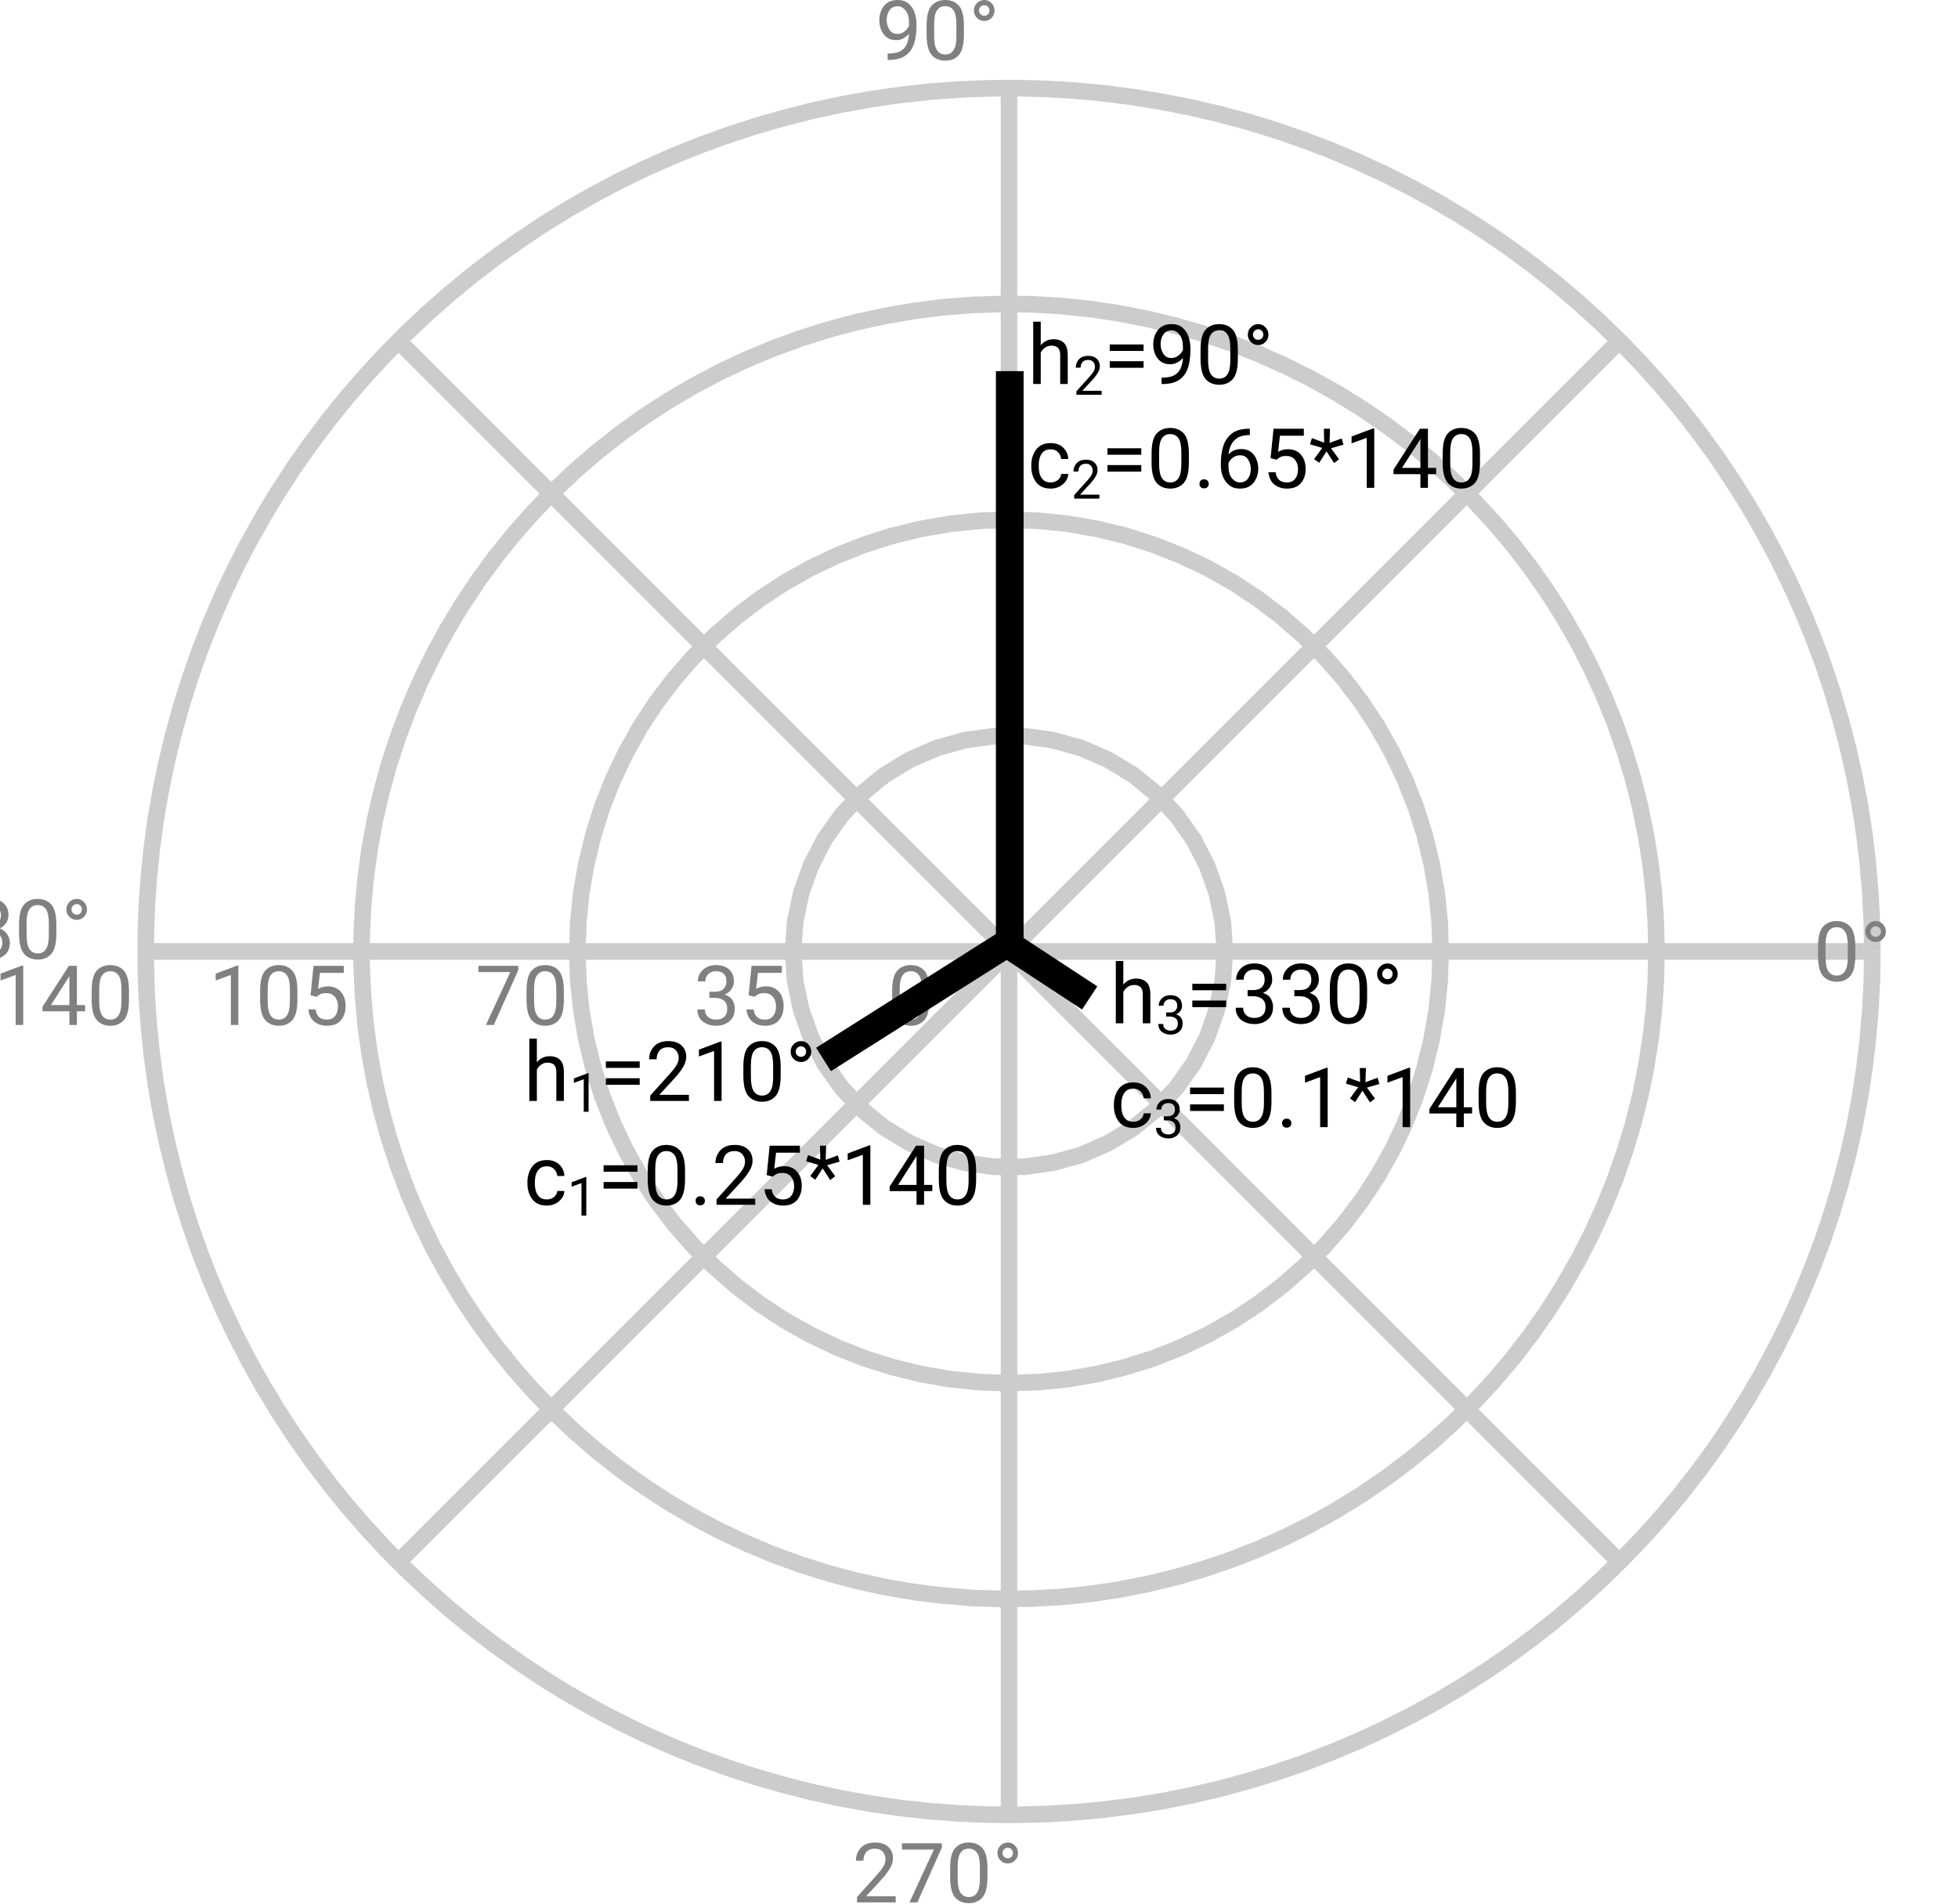
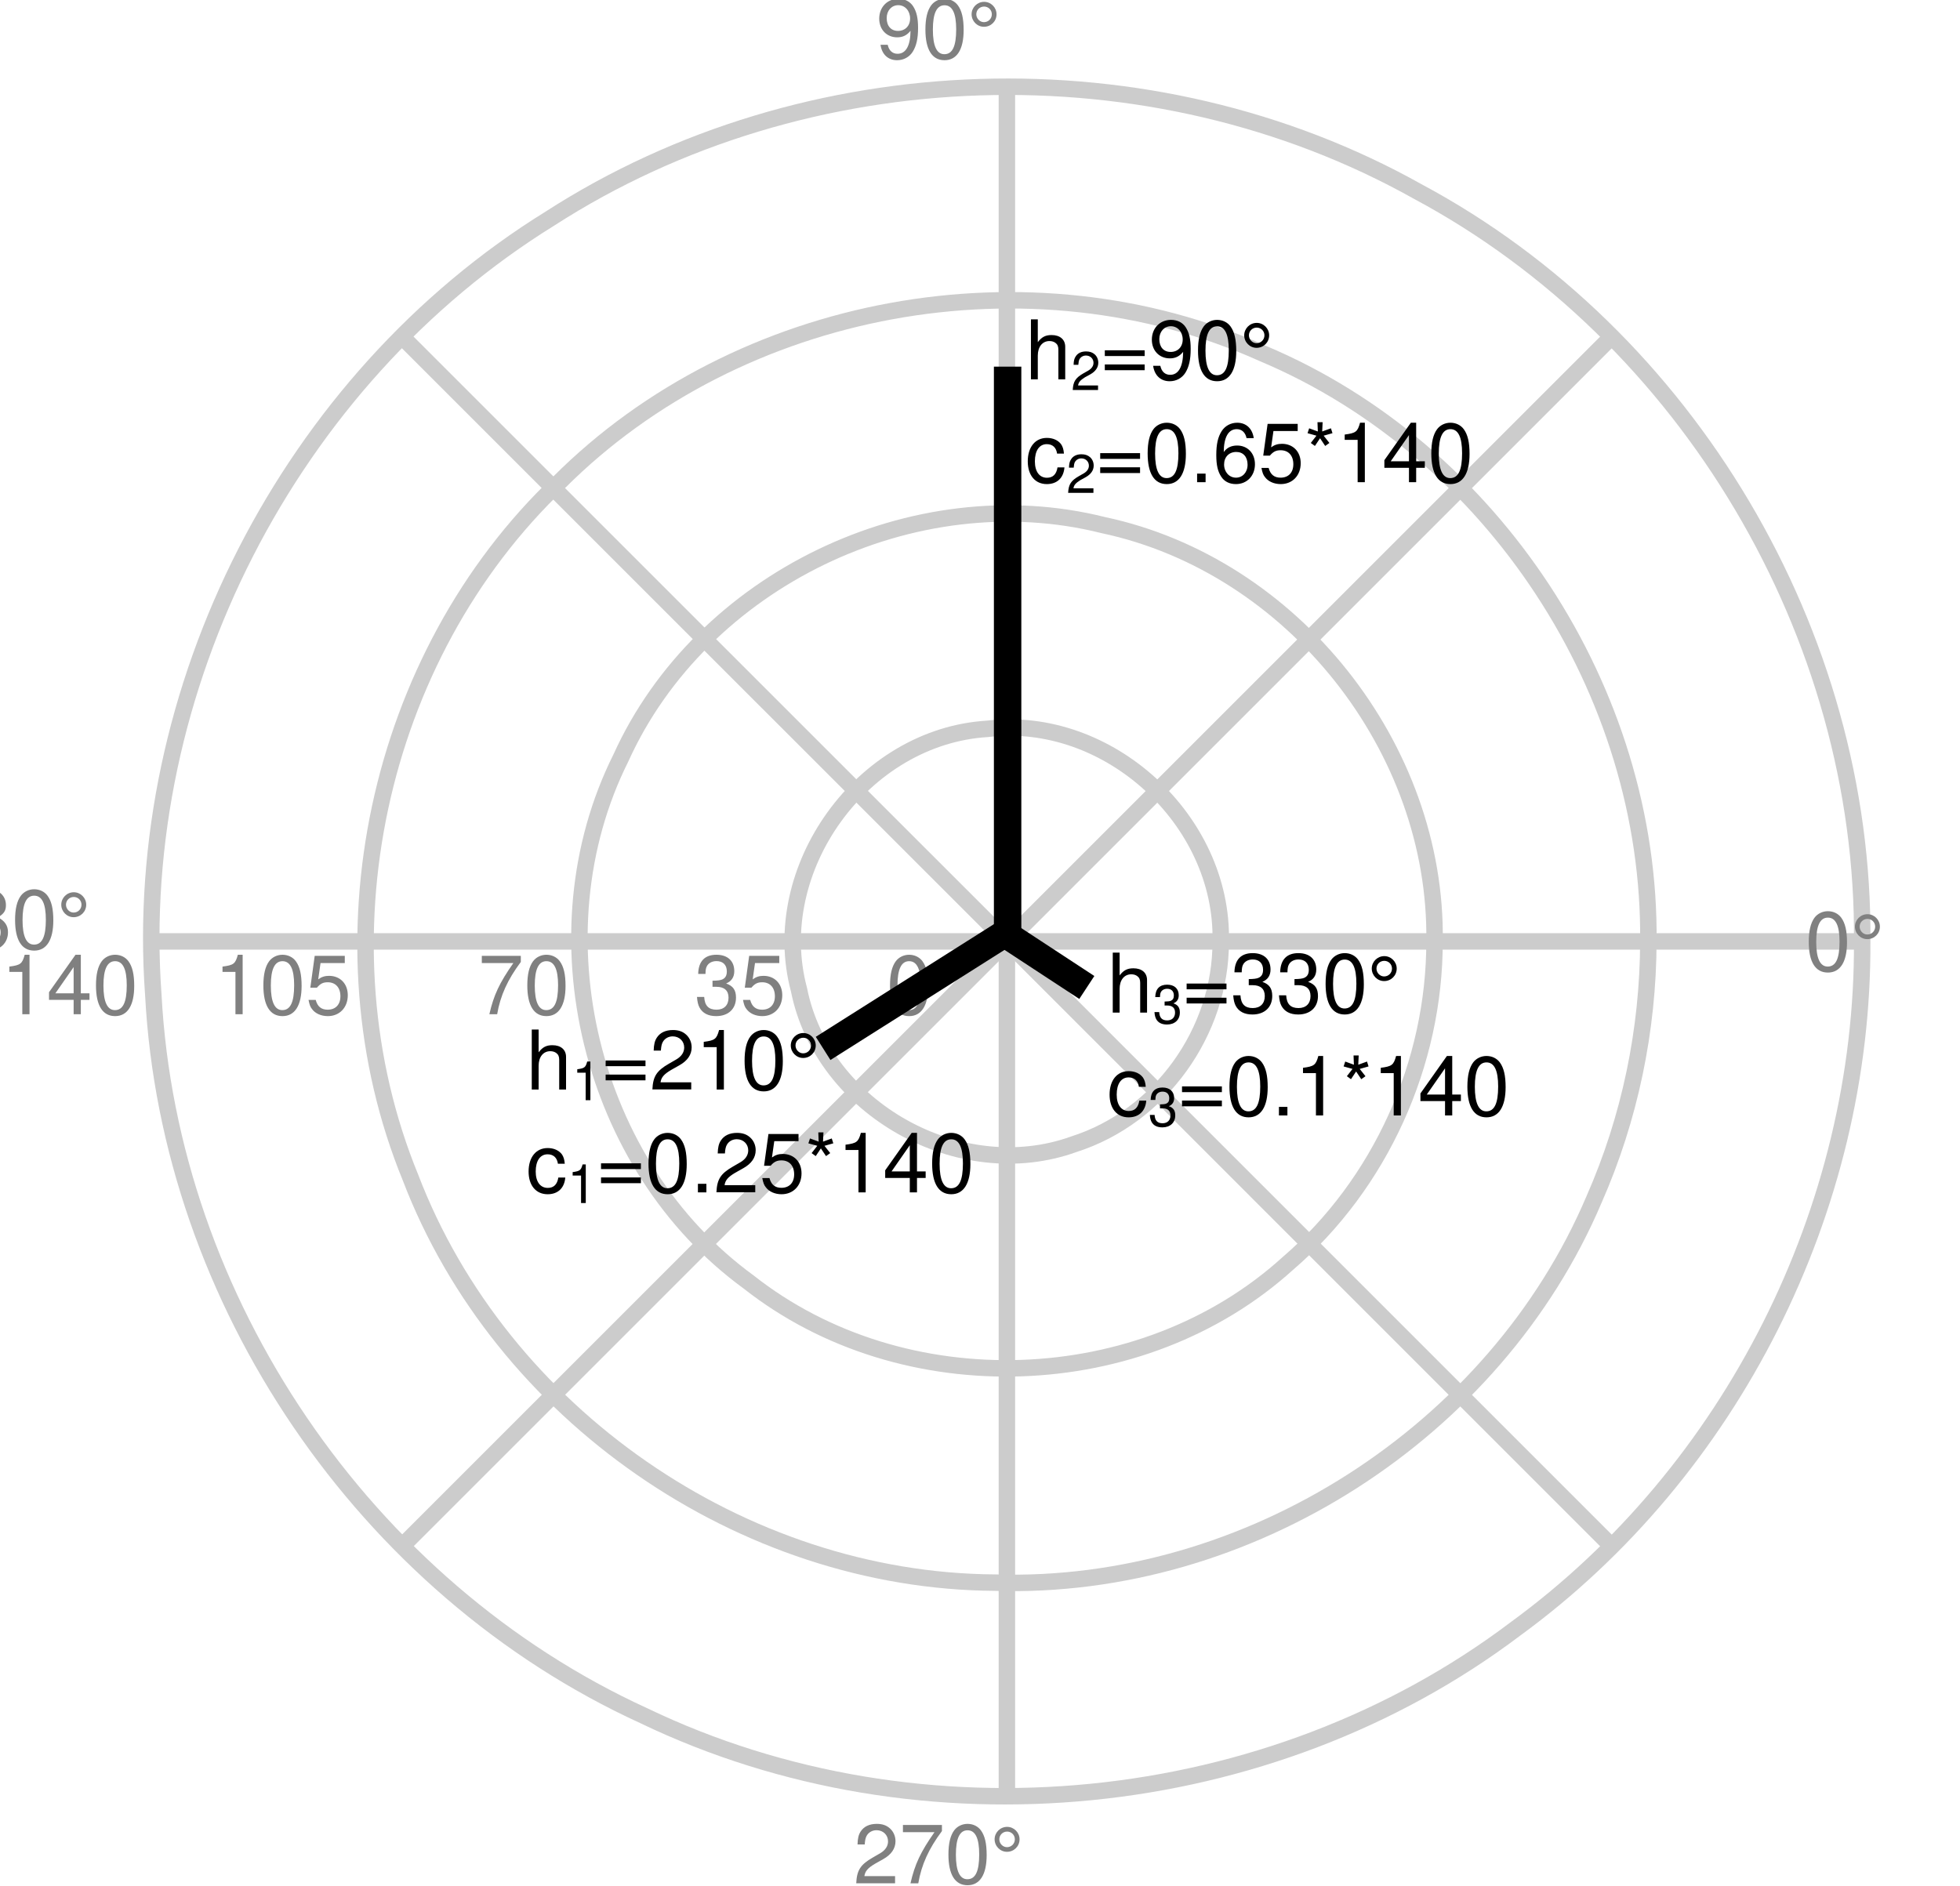
- <svg xmlns="http://www.w3.org/2000/svg" width="99.786mm" height="96.992mm" viewBox="0 0 353.574 343.671" id="svg5699" version="1.1">
+ <svg xmlns="http://www.w3.org/2000/svg" width="100.828mm" height="96.998mm" viewBox="0 0 357.265 343.694" id="svg5699" version="1.1">
  <defs id="defs5701">
-     <clipPath clipPathUnits="userSpaceOnUse" id="clipPath30-4">
-       <path d="m 1.8,0 311.81,0 0,311.81 -311.81,0 L 1.8,0 Z" id="path32-4" />
+     <clipPath id="clipPath30-4" clipPathUnits="userSpaceOnUse">
+       <path id="path32-4" d="m 1.8,0 311.81,0 0,311.81 -311.81,0 L 1.8,0 Z" />
    </clipPath>
  </defs>
-   <g id="layer1" transform="translate(440.8255,-353.5857)">
-     <g transform="matrix(1.25,0,0,-1.25,-455.7547,720.2775)" id="g26-3" style="stroke:#cccccc;stroke-width:2.4;stroke-miterlimit:4;stroke-dasharray:none">
-       <g id="g28-0" clip-path="url(#clipPath30-4)" style="stroke:#cccccc;stroke-width:2.4;stroke-miterlimit:4;stroke-dasharray:none">
-         <g id="g5343-7" style="stroke:#cccccc;stroke-width:2.4;stroke-miterlimit:4;stroke-dasharray:none">
-           <path id="path36-8" style="fill:none;stroke:#cccccc;stroke-width:2.4;stroke-linecap:butt;stroke-linejoin:round;stroke-miterlimit:4;stroke-dasharray:none;stroke-opacity:1" d="m 188.89,155.91 -0.29,4.24 -0.87,4.17 -1.42,4.01 -1.96,3.78 -2.46,3.47 -2.9,3.11 -3.3,2.69 -3.64,2.21 -3.9,1.7 -4.1,1.14 -4.22,0.58 -4.25,0 -4.22,-0.58 -4.1,-1.14 -3.9,-1.7 -3.64,-2.21 -3.3,-2.69 -2.9,-3.11 -2.46,-3.47 -1.95,-3.78 -1.43,-4.01 -0.87,-4.17 -0.29,-4.24 0.29,-4.25 0.87,-4.17 1.43,-4.01 1.95,-3.78 2.46,-3.47 2.9,-3.11 3.3,-2.69 3.64,-2.21 3.9,-1.7 4.1,-1.14 4.22,-0.58 4.25,0 4.22,0.58 4.1,1.14 3.9,1.7 3.64,2.21 3.3,2.69 2.9,3.11 2.46,3.47 1.96,3.78 1.42,4.01 0.87,4.17 0.29,4.25 0,0" />
-           <path id="path38-6" style="fill:none;stroke:#cccccc;stroke-width:2.4;stroke-linecap:butt;stroke-linejoin:round;stroke-miterlimit:4;stroke-dasharray:none;stroke-opacity:1" d="m 220.07,155.91 -0.15,4.25 -0.43,4.24 -0.73,4.19 -1,4.14 -1.29,4.06 -1.57,3.96 -1.82,3.85 -2.09,3.71 -2.34,3.56 -2.57,3.39 -2.8,3.21 -3.01,3.01 -3.21,2.8 -3.39,2.57 -3.56,2.34 -3.71,2.09 -3.85,1.82 -3.96,1.57 -4.06,1.29 -4.14,1 -4.19,0.73 -4.24,0.43 -4.25,0.15 -4.26,-0.15 -4.24,-0.43 -4.19,-0.73 -4.14,-1 -4.06,-1.29 -3.96,-1.57 -3.85,-1.82 -3.71,-2.09 -3.56,-2.34 -3.39,-2.57 -3.21,-2.8 -3.01,-3.01 -2.8,-3.21 -2.57,-3.39 -2.34,-3.56 -2.08,-3.71 -1.83,-3.85 -1.57,-3.96 -1.28,-4.06 -1.01,-4.14 -0.73,-4.19 -0.43,-4.24 -0.15,-4.25 0.15,-4.26 0.43,-4.24 0.73,-4.19 1.01,-4.14 1.28,-4.06 1.57,-3.96 1.83,-3.85 2.08,-3.71 2.34,-3.56 2.57,-3.39 2.8,-3.21 3.01,-3.01 3.21,-2.8 3.39,-2.57 3.56,-2.34 3.71,-2.08 3.85,-1.83 3.96,-1.57 4.06,-1.28 4.14,-1.01 4.19,-0.73 4.24,-0.43 4.26,-0.15 4.25,0.15 4.24,0.43 4.19,0.73 4.14,1.01 4.06,1.28 3.96,1.57 3.85,1.83 3.71,2.08 3.56,2.34 3.39,2.57 3.21,2.8 3.01,3.01 2.8,3.21 2.57,3.39 2.34,3.56 2.09,3.71 1.82,3.85 1.57,3.96 1.29,4.06 1,4.14 0.73,4.19 0.43,4.24 0.15,4.26 0,0" />
-           <path id="path40-8" style="fill:none;stroke:#cccccc;stroke-width:2.4;stroke-linecap:butt;stroke-linejoin:round;stroke-miterlimit:4;stroke-dasharray:none;stroke-opacity:1" d="m 251.25,155.91 -0.1,4.22 -0.28,4.22 -0.48,4.2 -0.67,4.18 -0.85,4.14 -1.04,4.1 -1.23,4.04 -1.4,3.99 -1.59,3.92 -1.76,3.84 -1.93,3.77 -2.1,3.66 -2.26,3.58 -2.43,3.46 -2.57,3.35 -2.73,3.23 -2.87,3.11 -3,2.97 -3.14,2.84 -3.26,2.69 -3.39,2.53 -3.49,2.39 -3.59,2.22 -3.7,2.06 -3.78,1.89 -3.86,1.72 -3.94,1.54 -4,1.36 -4.06,1.18 -4.11,0.99 -4.15,0.81 -4.19,0.62 -4.2,0.43 -4.22,0.24 -4.23,0.04 -4.23,-0.14 -4.21,-0.33 -4.2,-0.53 -4.16,-0.71 -4.14,-0.9 -4.08,-1.09 -4.03,-1.27 -3.98,-1.45 -3.9,-1.63 -3.82,-1.8 -3.74,-1.98 -3.65,-2.14 -3.54,-2.3 -3.44,-2.47 -3.32,-2.61 -3.2,-2.76 -3.07,-2.91 -2.94,-3.04 -2.8,-3.17 -2.65,-3.29 -2.5,-3.41 -2.35,-3.52 -2.18,-3.62 -2.02,-3.71 -1.84,-3.81 -1.68,-3.88 -1.49,-3.96 -1.32,-4.01 -1.13,-4.08 -0.95,-4.12 -0.76,-4.16 -0.57,-4.19 -0.38,-4.21 -0.19,-4.22 0,-4.23 0.19,-4.22 0.38,-4.21 0.57,-4.19 0.76,-4.16 0.95,-4.12 1.13,-4.08 1.32,-4.01 1.49,-3.96 1.68,-3.88 1.84,-3.8 2.02,-3.72 2.18,-3.62 2.35,-3.52 2.5,-3.41 2.65,-3.29 2.8,-3.17 2.94,-3.04 3.07,-2.91 3.2,-2.76 3.32,-2.61 3.44,-2.47 3.54,-2.3 3.65,-2.14 3.74,-1.98 3.82,-1.8 3.9,-1.63 3.98,-1.45 4.03,-1.27 4.08,-1.09 4.14,-0.9 4.16,-0.71 4.2,-0.52 4.21,-0.34 4.23,-0.14 4.23,0.05 4.22,0.23 4.2,0.43 4.19,0.62 4.15,0.81 4.11,0.99 4.06,1.18 4,1.36 3.94,1.54 3.86,1.72 3.78,1.89 3.7,2.06 3.59,2.22 3.49,2.39 3.39,2.54 3.26,2.68 3.14,2.84 3,2.97 2.87,3.11 2.73,3.23 2.57,3.35 2.43,3.47 2.26,3.57 2.1,3.67 1.93,3.76 1.76,3.84 1.59,3.92 1.4,3.99 1.23,4.04 1.04,4.1 0.85,4.14 0.67,4.18 0.48,4.2 0.28,4.22 0.1,4.23 0,0" />
-           <path id="path42-8" style="fill:none;stroke:#cccccc;stroke-width:2.4;stroke-linecap:butt;stroke-linejoin:round;stroke-miterlimit:4;stroke-dasharray:none;stroke-opacity:1" d="m 282.43,155.91 -0.07,4.23 -0.22,4.23 -0.36,4.22 -0.5,4.21 -0.64,4.18 -0.79,4.17 -0.93,4.13 -1.07,4.1 -1.2,4.06 -1.34,4.02 -1.48,3.97 -1.62,3.91 -1.74,3.86 -1.88,3.8 -2,3.73 -2.13,3.67 -2.25,3.58 -2.37,3.51 -2.49,3.43 -2.6,3.34 -2.72,3.25 -2.83,3.16 -2.93,3.05 -3.03,2.96 -3.13,2.85 -3.23,2.75 -3.32,2.63 -3.4,2.52 -3.49,2.4 -3.57,2.28 -3.64,2.16 -3.72,2.04 -3.78,1.9 -3.85,1.78 -3.9,1.65 -3.96,1.51 -4,1.38 -4.05,1.24 -4.09,1.1 -4.13,0.96 -4.15,0.82 -4.18,0.68 -4.21,0.54 -4.21,0.4 -4.23,0.25 -4.24,0.11 -4.23,-0.04 -4.23,-0.18 -4.23,-0.32 -4.21,-0.47 -4.19,-0.61 -4.17,-0.75 -4.14,-0.89 -4.11,-1.04 -4.07,-1.17 -4.03,-1.31 -3.98,-1.44 -3.93,-1.58 -3.87,-1.71 -3.82,-1.84 -3.75,-1.98 -3.68,-2.09 -3.6,-2.22 -3.53,-2.35 -3.45,-2.46 -3.36,-2.57 -3.28,-2.69 -3.17,-2.8 -3.09,-2.9 -2.98,-3.01 -2.88,-3.11 -2.77,-3.2 -2.66,-3.3 -2.55,-3.38 -2.43,-3.47 -2.31,-3.55 -2.19,-3.63 -2.07,-3.69 -1.94,-3.77 -1.81,-3.83 -1.68,-3.89 -1.54,-3.94 -1.41,-4 -1.28,-4.04 -1.13,-4.08 -1,-4.11 -0.86,-4.15 -0.72,-4.18 -0.57,-4.19 -0.43,-4.22 -0.29,-4.22 -0.14,-4.24 0,-4.23 0.14,-4.24 0.29,-4.22 0.43,-4.22 0.57,-4.19 0.72,-4.18 0.86,-4.15 1,-4.11 1.13,-4.08 1.28,-4.04 1.41,-4 1.54,-3.94 1.68,-3.89 1.81,-3.83 1.94,-3.76 2.07,-3.7 2.19,-3.63 2.31,-3.55 2.43,-3.47 2.55,-3.38 2.66,-3.3 2.77,-3.2 2.88,-3.11 2.98,-3 3.09,-2.91 3.17,-2.8 3.28,-2.69 3.36,-2.57 3.45,-2.46 3.53,-2.35 3.6,-2.22 3.68,-2.09 3.75,-1.97 3.82,-1.85 3.87,-1.71 3.93,-1.58 3.98,-1.44 4.03,-1.31 4.07,-1.17 4.11,-1.04 4.14,-0.89 4.17,-0.75 4.19,-0.61 4.21,-0.47 4.23,-0.32 4.23,-0.18 4.23,-0.03 4.24,0.1 4.23,0.26 4.21,0.39 4.21,0.54 4.18,0.68 4.15,0.82 4.13,0.96 4.09,1.11 4.05,1.24 4,1.37 3.96,1.52 3.9,1.64 3.85,1.78 3.78,1.91 3.72,2.03 3.64,2.16 3.57,2.28 3.49,2.4 3.4,2.52 3.32,2.63 3.23,2.75 3.13,2.85 3.03,2.96 2.93,3.06 2.83,3.15 2.72,3.25 2.6,3.34 2.49,3.43 2.37,3.51 2.25,3.59 2.13,3.66 2,3.73 1.88,3.8 1.74,3.86 1.62,3.92 1.48,3.96 1.34,4.02 1.2,4.06 1.07,4.1 0.93,4.13 0.79,4.17 0.64,4.18 0.5,4.21 0.36,4.22 0.22,4.23 0.07,4.24" />
-           <path id="path46-4" style="fill:none;stroke:#cccccc;stroke-width:2.4;stroke-linecap:butt;stroke-linejoin:round;stroke-miterlimit:4;stroke-dasharray:none;stroke-opacity:1" d="m 157.71,155.91 3.04,3.04 3.04,3.04 3.04,3.04 3.04,3.04 3.04,3.04 3.04,3.04 3.04,3.04 3.04,3.04 3.05,3.05 3.04,3.04 3.04,3.04 3.04,3.04 3.04,3.04 3.04,3.04 3.04,3.04 3.04,3.04 3.05,3.05 3.04,3.04 3.04,3.04 3.04,3.04 3.04,3.04 3.04,3.04 3.04,3.04 3.04,3.04 3.04,3.04 3.05,3.05 3.04,3.04 3.04,3.04 3.04,3.04 0,0" />
-           <path id="path50-31" style="fill:none;stroke:#cccccc;stroke-width:2.4;stroke-linecap:butt;stroke-linejoin:round;stroke-miterlimit:4;stroke-dasharray:none;stroke-opacity:1" d="m 157.71,155.91 -3.05,3.04 -3.04,3.04 -3.04,3.04 -3.04,3.04 -3.04,3.04 -3.04,3.04 -3.04,3.04 -3.04,3.04 -3.04,3.05 -3.05,3.04 -3.04,3.04 -3.04,3.04 -3.04,3.04 -3.04,3.04 -3.04,3.04 -3.04,3.04 -3.04,3.05 -3.05,3.04 -3.04,3.04 -3.04,3.04 -3.04,3.04 -3.04,3.04 -3.04,3.04 -3.04,3.04 -3.04,3.04 -3.04,3.05 -3.05,3.04 -3.04,3.04 -3.04,3.04 0,0" />
-           <path id="path54-4" style="fill:none;stroke:#cccccc;stroke-width:2.4;stroke-linecap:butt;stroke-linejoin:round;stroke-miterlimit:4;stroke-dasharray:none;stroke-opacity:1" d="m 157.71,155.91 -3.05,-3.05 -3.04,-3.04 -3.04,-3.04 -3.04,-3.04 -3.04,-3.04 -3.04,-3.04 -3.04,-3.04 -3.04,-3.04 -3.04,-3.04 -3.05,-3.05 -3.04,-3.04 -3.04,-3.04 -3.04,-3.04 -3.04,-3.04 -3.04,-3.04 -3.04,-3.04 -3.04,-3.04 -3.05,-3.05 -3.04,-3.04 -3.04,-3.04 -3.04,-3.04 -3.04,-3.04 -3.04,-3.04 -3.04,-3.04 -3.04,-3.04 -3.04,-3.04 -3.05,-3.05 -3.04,-3.04 -3.04,-3.04 0,0" />
-           <path id="path58-9" style="fill:none;stroke:#cccccc;stroke-width:2.4;stroke-linecap:butt;stroke-linejoin:round;stroke-miterlimit:4;stroke-dasharray:none;stroke-opacity:1" d="m 157.71,155.91 3.04,-3.05 3.04,-3.04 3.04,-3.04 3.04,-3.04 3.04,-3.04 3.04,-3.04 3.04,-3.04 3.04,-3.04 3.05,-3.04 3.04,-3.05 3.04,-3.04 3.04,-3.04 3.04,-3.04 3.04,-3.04 3.04,-3.04 3.04,-3.04 3.05,-3.04 3.04,-3.05 3.04,-3.04 3.04,-3.04 3.04,-3.04 3.04,-3.04 3.04,-3.04 3.04,-3.04 3.04,-3.04 3.05,-3.04 3.04,-3.05 3.04,-3.04 3.04,-3.04" />
+   <g transform="translate(442.1519,-353.7613)" id="layer1">
+     <g style="stroke:#cccccc;stroke-width:2.4;stroke-miterlimit:4;stroke-dasharray:none" id="g26-3" transform="matrix(1.25,0,0,-1.25,-455.7547,720.2775)">
+       <g style="stroke:#cccccc;stroke-width:2.4;stroke-miterlimit:4;stroke-dasharray:none" clip-path="url(#clipPath30-4)" id="g28-0">
+         <g style="stroke:#cccccc;stroke-width:2.4;stroke-miterlimit:4;stroke-dasharray:none" id="g5343-7">
+           <path id="path36-8" d="m 188.89,155.91 c 0.404,17.686 -16.422,33.118 -34.016,31.003 -18.187,-1.095 -32.194,-20.429 -27.482,-38.042 3.46,-17.363 23.456,-28.55 40.089,-22.537 12.57,4.008 21.455,16.399 21.409,29.576 z" style="fill:none;stroke:#cccccc;stroke-width:2.4;stroke-linecap:butt;stroke-linejoin:round;stroke-miterlimit:4;stroke-dasharray:none;stroke-opacity:1" />
+           <path id="path38-6" d="m 220.07,155.91 c 0.435,28.221 -20.676,54.86 -48.31,60.719 -27.609,6.939 -58.606,-8.018 -70.338,-33.959 -12.843,-25.695 -4.589,-59.524 18.63,-76.431 22.548,-17.791 57.341,-16.598 78.617,2.696 13.503,11.605 21.421,29.19 21.4,46.975 z" style="fill:none;stroke:#cccccc;stroke-width:2.4;stroke-linecap:butt;stroke-linejoin:round;stroke-miterlimit:4;stroke-dasharray:none;stroke-opacity:1" />
+           <path id="path40-8" d="m 251.25,155.91 c 0.392,36.409 -22.663,71.644 -56.243,85.76 -33.858,15.251 -76.324,7.464 -102.582,-18.79 C 65.685,197.459 56.75,155.6 70.744,121.467 83.916,87.009 119.083,62.612 155.98,62.392 c 36.877,-1.144 72.933,21.94 87.354,55.896 5.21,11.817 7.886,24.712 7.916,37.622 z" style="fill:none;stroke:#cccccc;stroke-width:2.4;stroke-linecap:butt;stroke-linejoin:round;stroke-miterlimit:4;stroke-dasharray:none;stroke-opacity:1" />
+           <path id="path42-8" d="m 282.43,155.91 c 0.4,44.684 -25.428,88.316 -64.844,109.388 -38.782,21.726 -89.144,20.132 -126.498,-3.957 C 53.094,237.834 30.015,192.693 33.238,148.129 35.588,103.5 64.117,61.576 104.755,42.988 145.241,23.524 196.031,28.575 231.877,55.652 263.364,78.638 282.639,116.932 282.43,155.91 Z" style="fill:none;stroke:#cccccc;stroke-width:2.4;stroke-linecap:butt;stroke-linejoin:round;stroke-miterlimit:4;stroke-dasharray:none;stroke-opacity:1" />
+           <path id="path46-4" d="m 157.71,155.91 c 29.397,29.397 58.793,58.793 88.19,88.19" style="fill:none;stroke:#cccccc;stroke-width:2.4;stroke-linecap:butt;stroke-linejoin:round;stroke-miterlimit:4;stroke-dasharray:none;stroke-opacity:1" />
+           <path id="path50-31" d="m 157.71,155.91 c -29.409,29.387 -58.797,58.796 -88.2,88.19" style="fill:none;stroke:#cccccc;stroke-width:2.4;stroke-linecap:butt;stroke-linejoin:round;stroke-miterlimit:4;stroke-dasharray:none;stroke-opacity:1" />
+           <path id="path54-4" d="m 157.71,155.91 c -29.4,-29.4 -58.8,-58.8 -88.2,-88.2" style="fill:none;stroke:#cccccc;stroke-width:2.4;stroke-linecap:butt;stroke-linejoin:round;stroke-miterlimit:4;stroke-dasharray:none;stroke-opacity:1" />
+           <path id="path58-9" d="m 157.71,155.91 c 29.387,-29.409 58.796,-58.797 88.19,-88.2" style="fill:none;stroke:#cccccc;stroke-width:2.4;stroke-linecap:butt;stroke-linejoin:round;stroke-miterlimit:4;stroke-dasharray:none;stroke-opacity:1" />
        </g>
-         <path d="m 157.71,155.91 0,0" style="fill:none;stroke:#cccccc;stroke-width:2.4;stroke-linecap:butt;stroke-linejoin:round;stroke-miterlimit:4;stroke-dasharray:none;stroke-opacity:1" id="path34-2" />
-         <g id="g5365-0" style="stroke:#cccccc;stroke-width:2.4;stroke-miterlimit:4;stroke-dasharray:none">
-           <path id="path44-6" style="fill:none;stroke:#cccccc;stroke-width:2.4;stroke-linecap:butt;stroke-linejoin:round;stroke-miterlimit:4;stroke-dasharray:none;stroke-opacity:1" d="m 157.71,155.91 4.3,0 4.3,0 4.3,0 4.3,0 4.3,0 4.3,0 4.3,0 4.3,0 4.3,0 4.3,0 4.3,0 4.31,0 4.3,0 4.3,0 4.3,0 4.3,0 4.3,0 4.3,0 4.3,0 4.3,0 4.3,0 4.3,0 4.3,0 4.31,0 4.3,0 4.3,0 4.3,0 4.3,0 4.3,0 0,0" />
-           <path id="path48-89" style="fill:none;stroke:#cccccc;stroke-width:2.4;stroke-linecap:butt;stroke-linejoin:round;stroke-miterlimit:4;stroke-dasharray:none;stroke-opacity:1" d="m 157.71,155.91 0,4.3 0,4.3 0,4.3 0,4.3 0,4.3 0,4.3 0,4.3 0,4.3 0,4.3 0,4.3 0,4.3 0,4.31 0,4.3 0,4.3 0,4.3 0,4.3 0,4.3 0,4.3 0,4.3 0,4.3 0,4.3 0,4.3 0,4.3 0,4.31 0,4.3 0,4.3 0,4.3 0,4.3 0,4.3 0,0" />
-           <path id="path52-2" style="fill:none;stroke:#cccccc;stroke-width:2.4;stroke-linecap:butt;stroke-linejoin:round;stroke-miterlimit:4;stroke-dasharray:none;stroke-opacity:1" d="m 157.71,155.91 -4.31,0 -4.3,0 -4.3,0 -4.3,0 -4.3,0 -4.3,0 -4.3,0 -4.3,0 -4.3,0 -4.3,0 -4.3,0 -4.3,0 -4.31,0 -4.3,0 -4.3,0 -4.3,0 -4.3,0 -4.3,0 -4.3,0 -4.3,0 -4.3,0 -4.3,0 -4.3,0 -4.3,0 -4.31,0 -4.3,0 -4.3,0 -4.3,0 -4.3,0 0,0" />
-           <path id="path56-6" style="fill:none;stroke:#cccccc;stroke-width:2.4;stroke-linecap:butt;stroke-linejoin:round;stroke-miterlimit:4;stroke-dasharray:none;stroke-opacity:1" d="m 157.71,155.91 0,-4.31 0,-4.3 0,-4.3 0,-4.3 0,-4.3 0,-4.3 0,-4.3 0,-4.3 0,-4.3 0,-4.3 0,-4.3 0,-4.3 0,-4.31 0,-4.3 0,-4.3 0,-4.3 0,-4.3 0,-4.3 0,-4.3 0,-4.3 0,-4.3 0,-4.3 0,-4.3 0,-4.3 0,-4.31 0,-4.3 0,-4.3 0,-4.3 0,-4.3 0,0" />
+         <path id="path34-2" style="fill:none;stroke:#cccccc;stroke-width:2.4;stroke-linecap:butt;stroke-linejoin:round;stroke-miterlimit:4;stroke-dasharray:none;stroke-opacity:1" d="m 157.71,155.91 0,0" />
+         <g style="stroke:#cccccc;stroke-width:2.4;stroke-miterlimit:4;stroke-dasharray:none" id="g5365-0">
+           <path id="path44-6" d="m 157.71,155.91 c 41.573,0 83.147,0 124.72,0" style="fill:none;stroke:#cccccc;stroke-width:2.4;stroke-linecap:butt;stroke-linejoin:round;stroke-miterlimit:4;stroke-dasharray:none;stroke-opacity:1" />
+           <path id="path48-89" d="m 157.71,155.91 c 0,41.573 0,83.147 0,124.72" style="fill:none;stroke:#cccccc;stroke-width:2.4;stroke-linecap:butt;stroke-linejoin:round;stroke-miterlimit:4;stroke-dasharray:none;stroke-opacity:1" />
+           <path id="path52-2" d="m 157.71,155.91 c -41.577,0 -83.153,0 -124.73,0" style="fill:none;stroke:#cccccc;stroke-width:2.4;stroke-linecap:butt;stroke-linejoin:round;stroke-miterlimit:4;stroke-dasharray:none;stroke-opacity:1" />
+           <path id="path56-6" d="m 157.71,155.91 c 0,-41.577 0,-83.153 0,-124.73" style="fill:none;stroke:#cccccc;stroke-width:2.4;stroke-linecap:butt;stroke-linejoin:round;stroke-miterlimit:4;stroke-dasharray:none;stroke-opacity:1" />
        </g>
      </g>
    </g>
-     <g id="g6358" transform="translate(-319.9022,-64.39451)" style="fill:#808080">
-       <text style="font-style:normal;font-variant:normal;font-weight:normal;font-stretch:normal;font-size:15px;font-family:Roboto;-inkscape-font-specification:Roboto;writing-mode:lr-tb;fill:#808080;fill-opacity:1;fill-rule:nonzero;stroke:none" id="text218" x="39.34" y="603.06">
-         <tspan x="39.34" y="603.06" id="tspan220" style="font-style:normal;font-variant:normal;font-weight:normal;font-stretch:normal;font-size:15px;font-family:Roboto;-inkscape-font-specification:Roboto;fill:#808080">0</tspan>
+     <g style="fill:#808080" transform="translate(-319.9022,-64.39451)" id="g6358">
+       <text y="603.06" x="39.34" id="text218" style="font-style:normal;font-variant:normal;font-weight:normal;font-stretch:normal;font-size:15px;font-family:'Nimbus Sans L';-inkscape-font-specification:'Nimbus Sans L';writing-mode:lr-tb;fill:#808080;fill-opacity:1;fill-rule:nonzero;stroke:none">
+         <tspan style="font-style:normal;font-variant:normal;font-weight:normal;font-stretch:normal;font-size:15px;font-family:'Nimbus Sans L';-inkscape-font-specification:'Nimbus Sans L';fill:#808080" id="tspan220" y="603.06" x="39.34">0</tspan>
      </text>
-       <text style="font-style:normal;font-variant:normal;font-weight:normal;font-stretch:normal;font-size:15px;font-family:Roboto;-inkscape-font-specification:Roboto;writing-mode:lr-tb;fill:#808080;fill-opacity:1;fill-rule:nonzero;stroke:none" id="text222" x="4.311" y="603.06">
-         <tspan x="4.311" y="603.06" id="tspan224">35</tspan>
+       <text y="603.06" x="4.311" id="text222" style="font-style:normal;font-variant:normal;font-weight:normal;font-stretch:normal;font-size:15px;font-family:'Nimbus Sans L';-inkscape-font-specification:'Nimbus Sans L';writing-mode:lr-tb;fill:#808080;fill-opacity:1;fill-rule:nonzero;stroke:none">
+         <tspan id="tspan224" y="603.06" x="4.311">35</tspan>
      </text>
-       <text style="font-style:normal;font-variant:normal;font-weight:normal;font-stretch:normal;font-size:15px;font-family:Roboto;-inkscape-font-specification:Roboto;writing-mode:lr-tb;fill:#808080;fill-opacity:1;fill-rule:nonzero;stroke:none" id="text226" x="-35.114" y="603.06">
-         <tspan x="-35.114" y="603.06" id="tspan228">70</tspan>
+       <text y="603.06" x="-35.114" id="text226" style="font-style:normal;font-variant:normal;font-weight:normal;font-stretch:normal;font-size:15px;font-family:'Nimbus Sans L';-inkscape-font-specification:'Nimbus Sans L';writing-mode:lr-tb;fill:#808080;fill-opacity:1;fill-rule:nonzero;stroke:none">
+         <tspan id="tspan228" y="603.06" x="-35.114">70</tspan>
      </text>
-       <text style="font-style:normal;font-variant:normal;font-weight:normal;font-stretch:normal;font-size:15px;font-family:Roboto;-inkscape-font-specification:Roboto;writing-mode:lr-tb;fill:#808080;fill-opacity:1;fill-rule:nonzero;stroke:none" id="text230" x="-83.222" y="603.06">
-         <tspan x="-83.222" y="603.06" id="tspan232">105</tspan>
+       <text y="603.06" x="-83.222" id="text230" style="font-style:normal;font-variant:normal;font-weight:normal;font-stretch:normal;font-size:15px;font-family:'Nimbus Sans L';-inkscape-font-specification:'Nimbus Sans L';writing-mode:lr-tb;fill:#808080;fill-opacity:1;fill-rule:nonzero;stroke:none">
+         <tspan id="tspan232" y="603.06" x="-83.222">105</tspan>
      </text>
-       <text style="font-style:normal;font-variant:normal;font-weight:normal;font-stretch:normal;font-size:15px;font-family:Roboto;-inkscape-font-specification:Roboto;writing-mode:lr-tb;fill:#808080;fill-opacity:1;fill-rule:nonzero;stroke:none" id="text234" x="-122.076" y="603.06">
-         <tspan x="-122.076" y="603.06" id="tspan236">140</tspan>
+       <text y="603.06" x="-122.076" id="text234" style="font-style:normal;font-variant:normal;font-weight:normal;font-stretch:normal;font-size:15px;font-family:'Nimbus Sans L';-inkscape-font-specification:'Nimbus Sans L';writing-mode:lr-tb;fill:#808080;fill-opacity:1;fill-rule:nonzero;stroke:none">
+         <tspan id="tspan236" y="603.06" x="-122.076">140</tspan>
      </text>
    </g>
-     <g id="g6386" transform="translate(-317.1879,-67.68022)" style="fill:#808080">
-       <text id="text6370" y="432.076" x="58.673" style="font-style:normal;font-variant:normal;font-weight:normal;font-stretch:normal;font-size:15px;line-height:125%;font-family:Roboto;-inkscape-font-specification:Roboto;text-align:center;letter-spacing:0px;word-spacing:0px;text-anchor:middle;fill:#808080;fill-opacity:1;stroke:none;stroke-width:1px;stroke-linecap:butt;stroke-linejoin:miter;stroke-opacity:1" xml:space="preserve">
-         <tspan y="432.076" x="58.673" id="tspan6372">90°</tspan>
+     <g style="fill:#808080" transform="translate(-317.1879,-67.68022)" id="g6386">
+       <text xml:space="preserve" style="font-style:normal;font-variant:normal;font-weight:normal;font-stretch:normal;font-size:15px;line-height:125%;font-family:'Nimbus Sans L';-inkscape-font-specification:'Nimbus Sans L';text-align:center;letter-spacing:0px;word-spacing:0px;text-anchor:middle;fill:#808080;fill-opacity:1;stroke:none;stroke-width:1px;stroke-linecap:butt;stroke-linejoin:miter;stroke-opacity:1" x="60.673" y="432.076" id="text6370">
+         <tspan id="tspan6372" x="60.673" y="432.076">90°</tspan>
      </text>
-       <text id="text6374" y="598.402" x="223.857" style="font-style:normal;font-variant:normal;font-weight:normal;font-stretch:normal;font-size:15px;line-height:125%;font-family:Roboto;-inkscape-font-specification:Roboto;text-align:center;letter-spacing:0px;word-spacing:0px;text-anchor:middle;fill:#808080;fill-opacity:1;stroke:none;stroke-width:1px;stroke-linecap:butt;stroke-linejoin:miter;stroke-opacity:1" xml:space="preserve">
-         <tspan y="598.402" x="223.857" id="tspan6376">0°</tspan>
+       <text xml:space="preserve" style="font-style:normal;font-variant:normal;font-weight:normal;font-stretch:normal;font-size:15px;line-height:125%;font-family:'Nimbus Sans L';-inkscape-font-specification:'Nimbus Sans L';text-align:center;letter-spacing:0px;word-spacing:0px;text-anchor:middle;fill:#808080;fill-opacity:1;stroke:none;stroke-width:1px;stroke-linecap:butt;stroke-linejoin:miter;stroke-opacity:1" x="225.857" y="598.402" id="text6374">
+         <tspan id="tspan6376" x="225.857" y="598.402">0°</tspan>
      </text>
-       <text id="text6378" y="764.791" x="58.699" style="font-style:normal;font-variant:normal;font-weight:normal;font-stretch:normal;font-size:15px;line-height:125%;font-family:Roboto;-inkscape-font-specification:Roboto;text-align:center;letter-spacing:0px;word-spacing:0px;text-anchor:middle;fill:#808080;fill-opacity:1;stroke:none;stroke-width:1px;stroke-linecap:butt;stroke-linejoin:miter;stroke-opacity:1" xml:space="preserve">
-         <tspan y="764.791" x="58.699" id="tspan6380">270°</tspan>
+       <text xml:space="preserve" style="font-style:normal;font-variant:normal;font-weight:normal;font-stretch:normal;font-size:15px;line-height:125%;font-family:'Nimbus Sans L';-inkscape-font-specification:'Nimbus Sans L';text-align:center;letter-spacing:0px;word-spacing:0px;text-anchor:middle;fill:#808080;fill-opacity:1;stroke:none;stroke-width:1px;stroke-linecap:butt;stroke-linejoin:miter;stroke-opacity:1" x="60.699" y="764.791" id="text6378">
+         <tspan id="tspan6380" x="60.699" y="764.791">270°</tspan>
      </text>
-       <text id="text6382" y="594.402" x="-109.429" style="font-style:normal;font-variant:normal;font-weight:normal;font-stretch:normal;font-size:15px;line-height:125%;font-family:Roboto;-inkscape-font-specification:Roboto;text-align:center;letter-spacing:0px;word-spacing:0px;text-anchor:middle;fill:#808080;fill-opacity:1;stroke:none;stroke-width:1px;stroke-linecap:butt;stroke-linejoin:miter;stroke-opacity:1" xml:space="preserve">
-         <tspan y="594.402" x="-109.429" id="tspan6384">180°</tspan>
+       <text xml:space="preserve" style="font-style:normal;font-variant:normal;font-weight:normal;font-stretch:normal;font-size:15px;line-height:125%;font-family:'Nimbus Sans L';-inkscape-font-specification:'Nimbus Sans L';text-align:center;letter-spacing:0px;word-spacing:0px;text-anchor:middle;fill:#808080;fill-opacity:1;stroke:none;stroke-width:1px;stroke-linecap:butt;stroke-linejoin:miter;stroke-opacity:1" x="-109.429" y="594.402" id="text6382">
+         <tspan id="tspan6384" x="-109.429" y="594.402">180°</tspan>
      </text>
    </g>
-     <path style="fill:none;fill-rule:evenodd;stroke:#000000;stroke-width:5;stroke-linecap:butt;stroke-linejoin:miter;stroke-miterlimit:4;stroke-dasharray:none;stroke-opacity:1" d="m -258.486,525.154 0,-104.551" id="path5263" />
-     <path style="fill:none;fill-rule:evenodd;stroke:#000000;stroke-width:5;stroke-linecap:butt;stroke-linejoin:miter;stroke-miterlimit:4;stroke-dasharray:none;stroke-opacity:1" d="m -244.048,533.783 -14.672,-9.621" id="path5263-3-6" />
-     <text xml:space="preserve" style="font-style:normal;font-variant:normal;font-weight:normal;font-stretch:normal;font-size:15px;line-height:125%;font-family:Roboto;-inkscape-font-specification:Roboto;text-align:start;letter-spacing:0px;word-spacing:0px;baseline-shift:baseline;text-anchor:start;fill:#000000;fill-opacity:1;stroke:none;stroke-width:1px;stroke-linecap:butt;stroke-linejoin:miter;stroke-opacity:1" x="-255.282" y="422.922" id="text5295">
-       <tspan id="tspan5297" x="-255.282" y="422.922" style="font-style:normal;font-variant:normal;font-weight:normal;font-stretch:normal;font-size:15px;font-family:Roboto;-inkscape-font-specification:Roboto;text-align:start;text-anchor:start">h<tspan style="font-size:65%;baseline-shift:sub" id="tspan6786">2</tspan>=90°</tspan>
-       <tspan x="-255.282" y="441.672" style="font-style:normal;font-variant:normal;font-weight:normal;font-stretch:normal;font-size:15px;font-family:Roboto;-inkscape-font-specification:Roboto;text-align:start;text-anchor:start" id="tspan5375">c<tspan style="font-size:65%;baseline-shift:sub" id="tspan6788">2</tspan>=0.65*140</tspan>
+     <path id="path5263" d="m -258.486,525.154 0,-104.551" style="fill:none;fill-rule:evenodd;stroke:#000000;stroke-width:5;stroke-linecap:butt;stroke-linejoin:miter;stroke-miterlimit:4;stroke-dasharray:none;stroke-opacity:1" />
+     <path id="path5263-3-6" d="m -244.048,533.783 -14.672,-9.621" style="fill:none;fill-rule:evenodd;stroke:#000000;stroke-width:5;stroke-linecap:butt;stroke-linejoin:miter;stroke-miterlimit:4;stroke-dasharray:none;stroke-opacity:1" />
+     <text id="text5295" y="422.922" x="-255.282" style="font-style:normal;font-variant:normal;font-weight:normal;font-stretch:normal;font-size:15px;line-height:125%;font-family:'Nimbus Sans L';-inkscape-font-specification:'Nimbus Sans L';text-align:start;letter-spacing:0px;word-spacing:0px;baseline-shift:baseline;text-anchor:start;fill:#000000;fill-opacity:1;stroke:none;stroke-width:1px;stroke-linecap:butt;stroke-linejoin:miter;stroke-opacity:1" xml:space="preserve">
+       <tspan style="font-style:normal;font-variant:normal;font-weight:normal;font-stretch:normal;font-size:15px;font-family:'Nimbus Sans L';-inkscape-font-specification:'Nimbus Sans L';text-align:start;text-anchor:start" y="422.922" x="-255.282" id="tspan5297">h<tspan id="tspan6786" style="font-size:65%;baseline-shift:sub">2</tspan>=90°</tspan>
+       <tspan id="tspan5375" style="font-style:normal;font-variant:normal;font-weight:normal;font-stretch:normal;font-size:15px;font-family:'Nimbus Sans L';-inkscape-font-specification:'Nimbus Sans L';text-align:start;text-anchor:start" y="441.672" x="-255.282">c<tspan id="tspan6788" style="font-size:65%;baseline-shift:sub">2</tspan>=0.65*140</tspan>
    </text>
-     <text xml:space="preserve" style="font-style:normal;font-variant:normal;font-weight:normal;font-stretch:normal;font-size:15px;line-height:125%;font-family:Roboto;-inkscape-font-specification:Roboto;text-align:start;letter-spacing:0px;word-spacing:0px;baseline-shift:baseline;text-anchor:start;fill:#000000;fill-opacity:1;stroke:none;stroke-width:1px;stroke-linecap:butt;stroke-linejoin:miter;stroke-opacity:1" x="-240.367" y="538.367" id="text5295-7">
-       <tspan id="tspan5297-5" x="-240.367" y="538.367" style="font-style:normal;font-variant:normal;font-weight:normal;font-stretch:normal;font-size:15px;font-family:Roboto;-inkscape-font-specification:Roboto">h<tspan style="font-size:65%;baseline-shift:sub" id="tspan6794">3</tspan>=330°</tspan>
-       <tspan x="-240.367" y="557.117" style="font-style:normal;font-variant:normal;font-weight:normal;font-stretch:normal;font-size:15px;font-family:Roboto;-inkscape-font-specification:Roboto" id="tspan5378">c<tspan style="font-size:65%;baseline-shift:sub" id="tspan6796">3</tspan>=0.1*140</tspan>
+     <text id="text5295-7" y="538.367" x="-240.367" style="font-style:normal;font-variant:normal;font-weight:normal;font-stretch:normal;font-size:15px;line-height:125%;font-family:'Nimbus Sans L';-inkscape-font-specification:'Nimbus Sans L';text-align:start;letter-spacing:0px;word-spacing:0px;baseline-shift:baseline;text-anchor:start;fill:#000000;fill-opacity:1;stroke:none;stroke-width:1px;stroke-linecap:butt;stroke-linejoin:miter;stroke-opacity:1" xml:space="preserve">
+       <tspan style="font-style:normal;font-variant:normal;font-weight:normal;font-stretch:normal;font-size:15px;font-family:'Nimbus Sans L';-inkscape-font-specification:'Nimbus Sans L'" y="538.367" x="-240.367" id="tspan5297-5">h<tspan id="tspan6794" style="font-size:65%;baseline-shift:sub">3</tspan>=330°</tspan>
+       <tspan id="tspan5378" style="font-style:normal;font-variant:normal;font-weight:normal;font-stretch:normal;font-size:15px;font-family:'Nimbus Sans L';-inkscape-font-specification:'Nimbus Sans L'" y="557.117" x="-240.367">c<tspan id="tspan6796" style="font-size:65%;baseline-shift:sub">3</tspan>=0.1*140</tspan>
    </text>
-     <text xml:space="preserve" style="font-style:normal;font-variant:normal;font-weight:normal;font-stretch:normal;font-size:15px;line-height:125%;font-family:Roboto;-inkscape-font-specification:Roboto;text-align:start;letter-spacing:0px;word-spacing:0px;baseline-shift:baseline;text-anchor:start;fill:#000000;fill-opacity:1;stroke:none;stroke-width:1px;stroke-linecap:butt;stroke-linejoin:miter;stroke-opacity:1" x="-346.27" y="552.387" id="text5295-6">
-       <tspan id="tspan5297-2" x="-346.27" y="552.387" style="font-style:normal;font-variant:normal;font-weight:normal;font-stretch:normal;font-size:15px;font-family:Roboto;-inkscape-font-specification:Roboto">h<tspan style="font-size:65%;baseline-shift:sub" id="tspan6790">1</tspan>=210°</tspan>
-       <tspan x="-346.27" y="571.137" style="font-style:normal;font-variant:normal;font-weight:normal;font-stretch:normal;font-size:15px;font-family:Roboto;-inkscape-font-specification:Roboto" id="tspan5381">c<tspan style="font-size:65%;baseline-shift:sub" id="tspan6792">1</tspan>=0.25*140</tspan>
+     <text id="text5295-6" y="552.387" x="-346.27" style="font-style:normal;font-variant:normal;font-weight:normal;font-stretch:normal;font-size:15px;line-height:125%;font-family:'Nimbus Sans L';-inkscape-font-specification:'Nimbus Sans L';text-align:start;letter-spacing:0px;word-spacing:0px;baseline-shift:baseline;text-anchor:start;fill:#000000;fill-opacity:1;stroke:none;stroke-width:1px;stroke-linecap:butt;stroke-linejoin:miter;stroke-opacity:1" xml:space="preserve">
+       <tspan style="font-style:normal;font-variant:normal;font-weight:normal;font-stretch:normal;font-size:15px;font-family:'Nimbus Sans L';-inkscape-font-specification:'Nimbus Sans L'" y="552.387" x="-346.27" id="tspan5297-2">h<tspan id="tspan6790" style="font-size:65%;baseline-shift:sub">1</tspan>=210°</tspan>
+       <tspan id="tspan5381" style="font-style:normal;font-variant:normal;font-weight:normal;font-stretch:normal;font-size:15px;font-family:'Nimbus Sans L';-inkscape-font-specification:'Nimbus Sans L'" y="571.137" x="-346.27">c<tspan id="tspan6792" style="font-size:65%;baseline-shift:sub">1</tspan>=0.25*140</tspan>
    </text>
-     <path style="fill:none;fill-rule:evenodd;stroke:#000000;stroke-width:5;stroke-linecap:butt;stroke-linejoin:miter;stroke-miterlimit:4;stroke-dasharray:none;stroke-opacity:1" d="m -257.747,523.152 -34.37,21.743" id="path5263-3" />
+     <path id="path5263-3" d="m -257.747,523.152 -34.37,21.743" style="fill:none;fill-rule:evenodd;stroke:#000000;stroke-width:5;stroke-linecap:butt;stroke-linejoin:miter;stroke-miterlimit:4;stroke-dasharray:none;stroke-opacity:1" />
  </g>
</svg>
